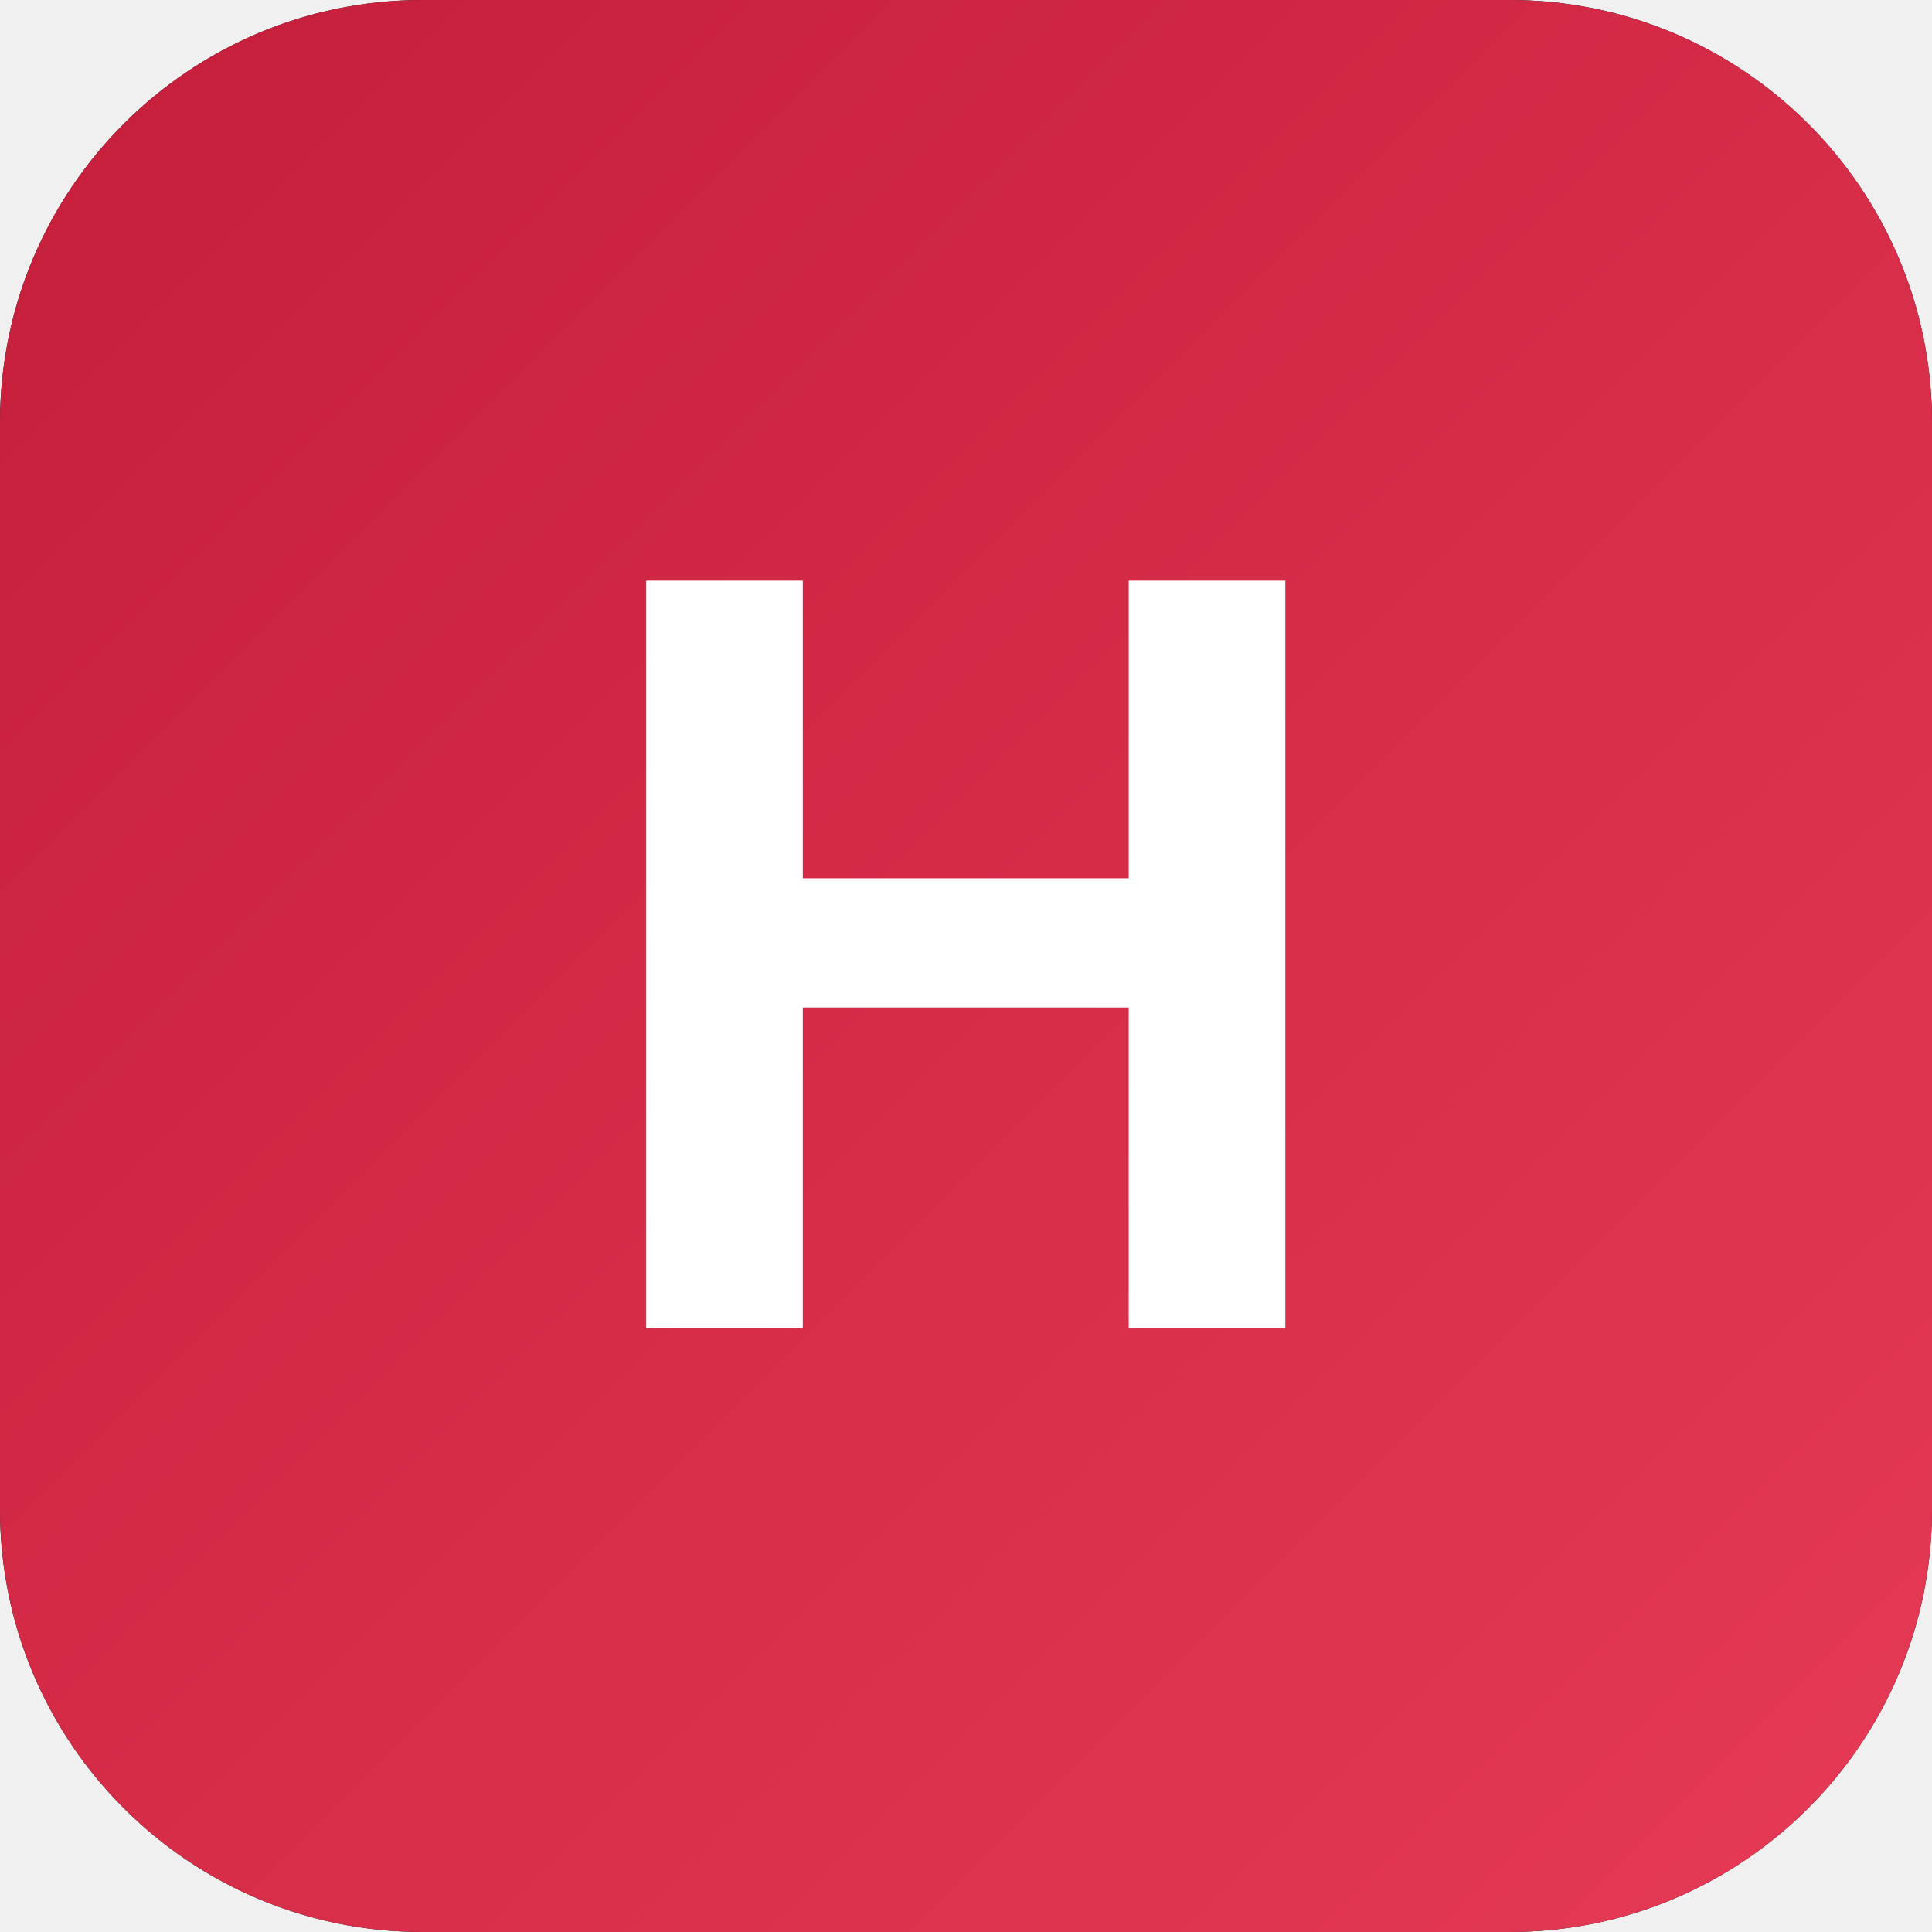
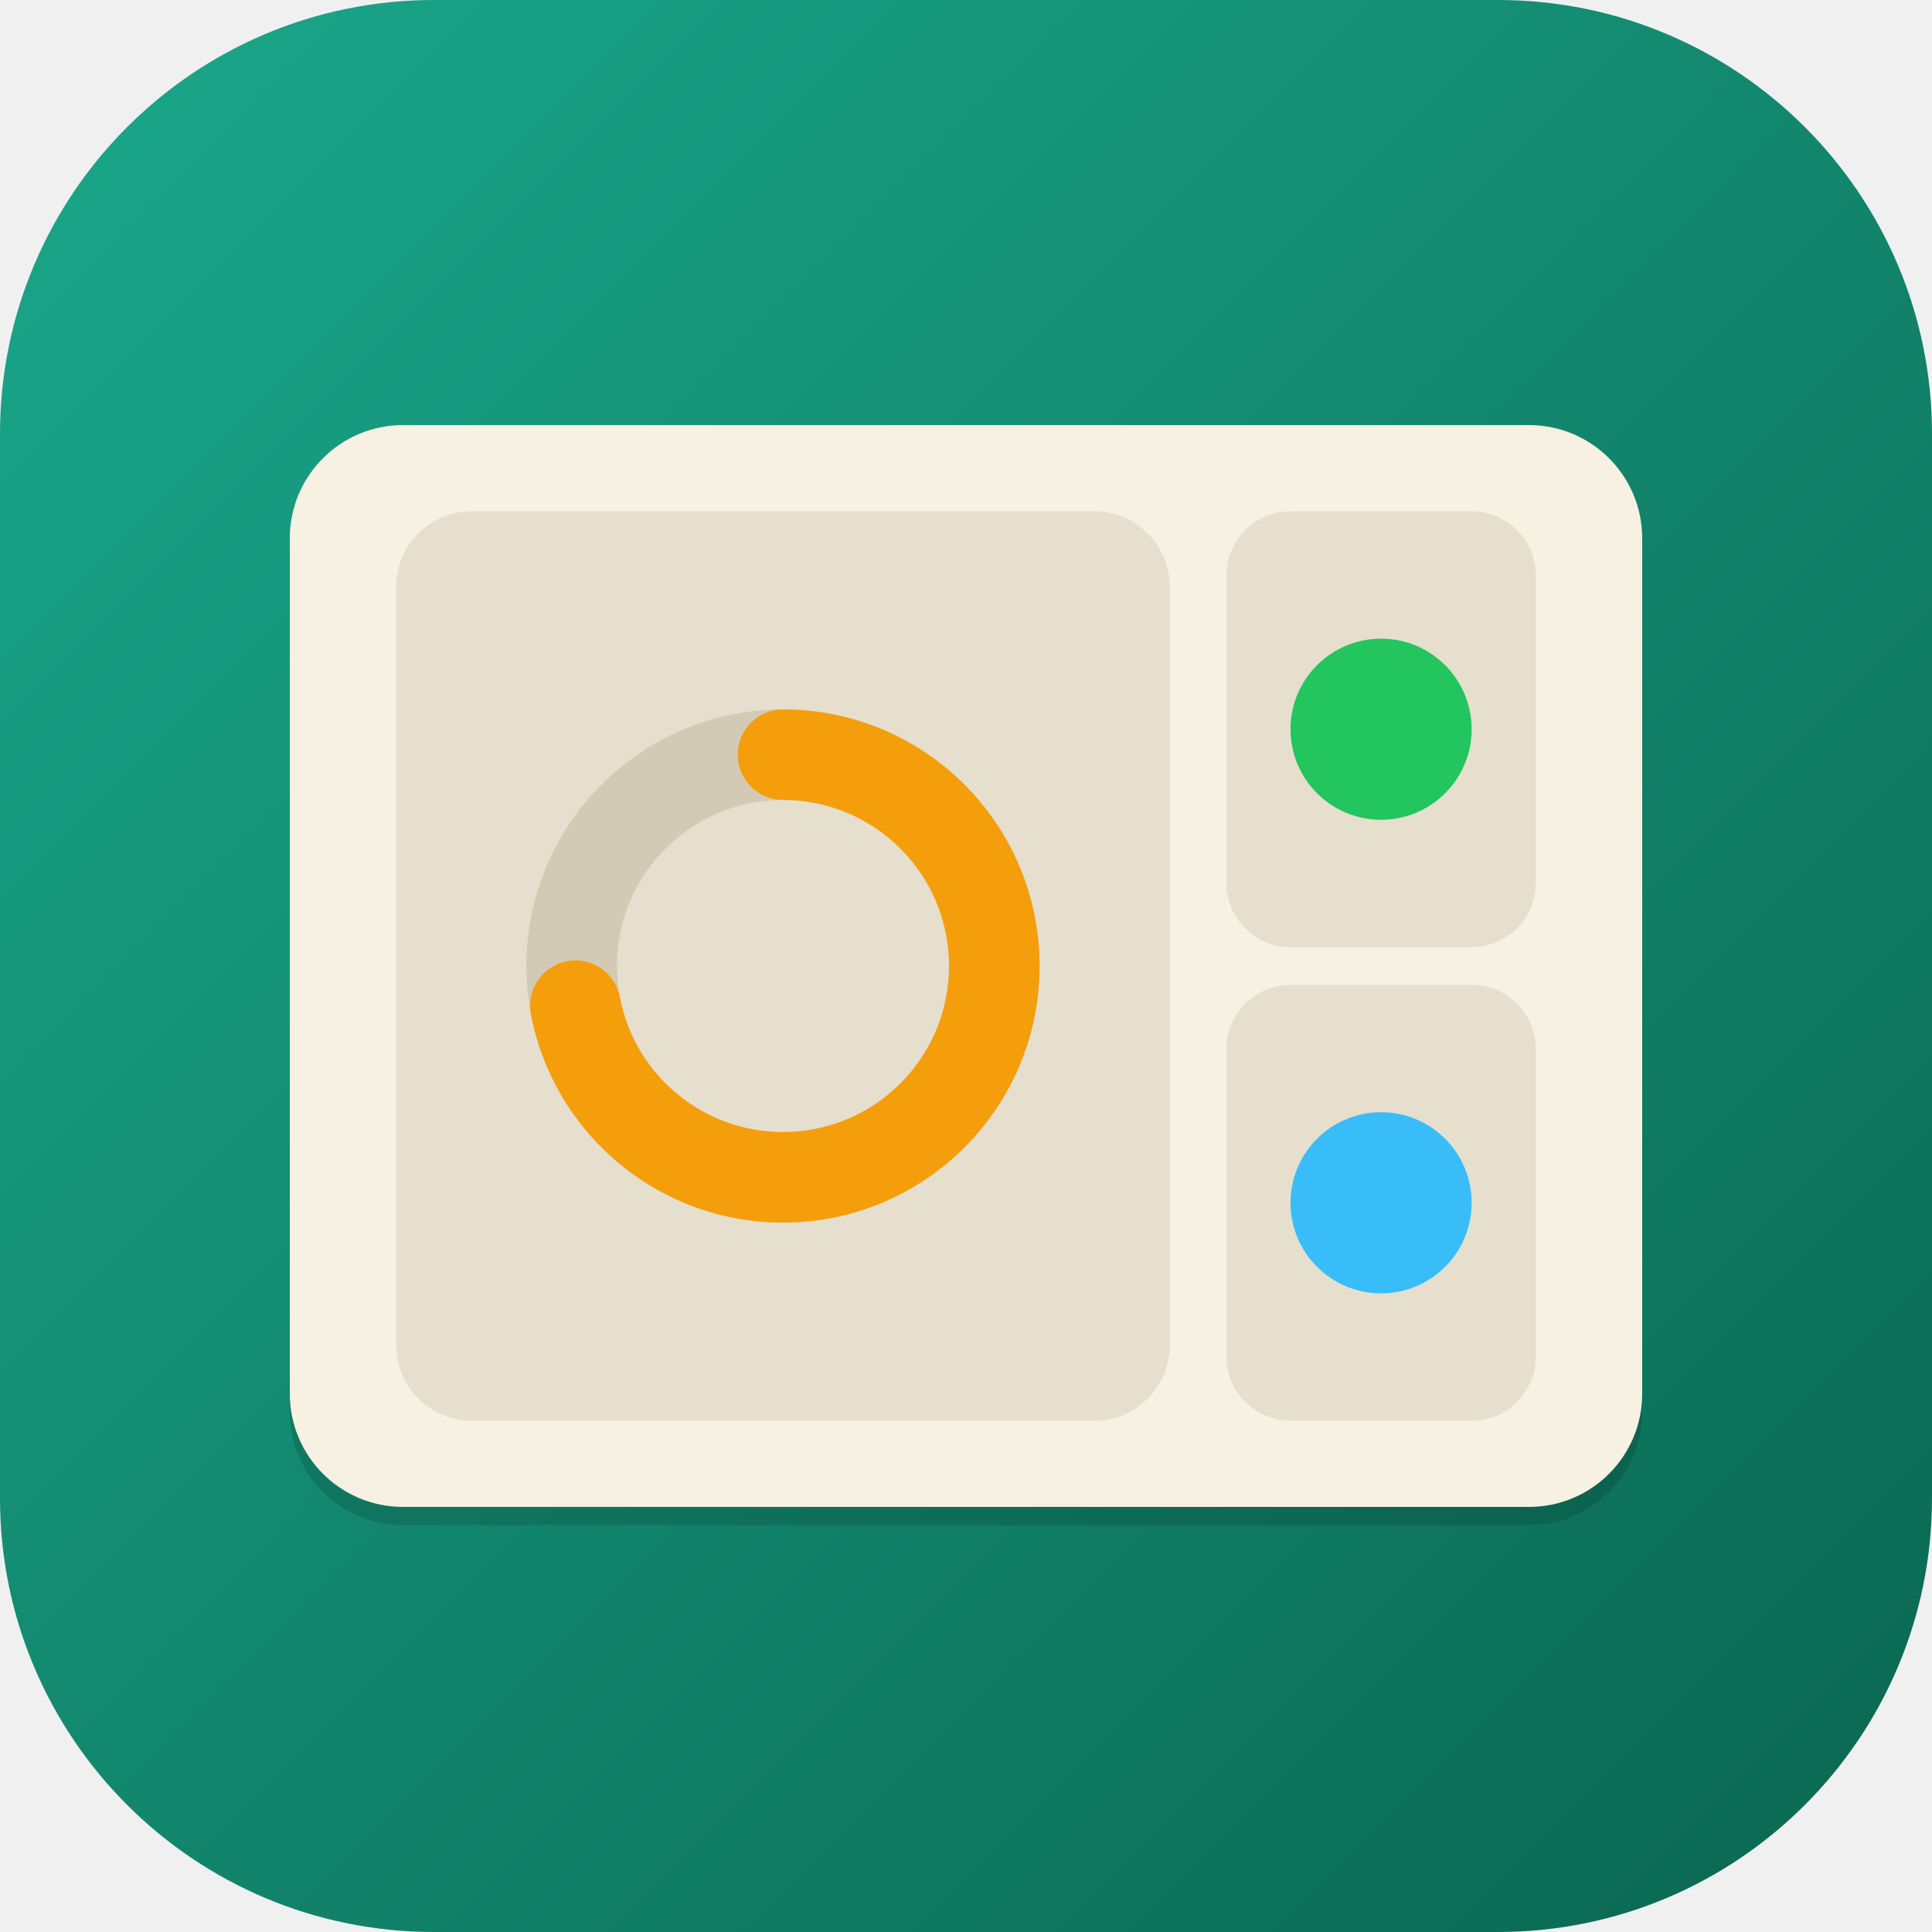
- <svg xmlns="http://www.w3.org/2000/svg" viewBox="0 0 64 64" width="64" height="64">
-   <rect width="64" height="64" rx="14" fill="#09090f" />
-   <rect width="64" height="64" rx="14" fill="url(#g)" />
+ <svg xmlns="http://www.w3.org/2000/svg" viewBox="0 0 1024 1024">
  <defs>
-     <linearGradient id="g" x1="0%" y1="0%" x2="100%" y2="100%">
-       <stop offset="0%" stop-color="#c41e3a" />
-       <stop offset="100%" stop-color="#e63a56" />
+     <linearGradient id="bg" x1="0" y1="0" x2="1" y2="1">
+       <stop offset="0" stop-color="#1aa88b" />
+       <stop offset="1" stop-color="#0a6650" />
    </linearGradient>
  </defs>
-   <text x="32" y="44" font-family="Arial" font-weight="900" font-size="36" fill="white" text-anchor="middle">H</text>
+   <rect width="1024" height="1024" rx="230" fill="url(#bg)" />
+   <g transform="translate(512 512) scale(1) translate(-512 -512)">
+     <rect x="153.6" y="235" width="716.8" height="573.4" rx="60" fill="#000" opacity=".14" />
+     <rect x="153.6" y="225.3" width="716.8" height="573.4" rx="60" fill="#f6f1e3" />
+     <g>
+       <rect x="210" y="271" width="410" height="482" rx="40" fill="#e6dfcd" />
+       <rect x="650" y="271" width="164" height="231" rx="34" fill="#e6dfcd" />
+       <rect x="650" y="522" width="164" height="231" rx="34" fill="#e6dfcd" />
+     </g>
+     <circle cx="415" cy="512" r="112" fill="none" stroke="#d3cab6" stroke-width="48" />
+     <circle cx="415" cy="512" r="112" fill="none" stroke="#f59e0b" stroke-width="48" stroke-linecap="round" stroke-dasharray="506.676 703.717" transform="rotate(-90 415 512)" />
+     <circle cx="732" cy="386.5" r="48" fill="#22c55e" />
+     <circle cx="732" cy="637.5" r="48" fill="#38bdf8" />
+   </g>
</svg>
